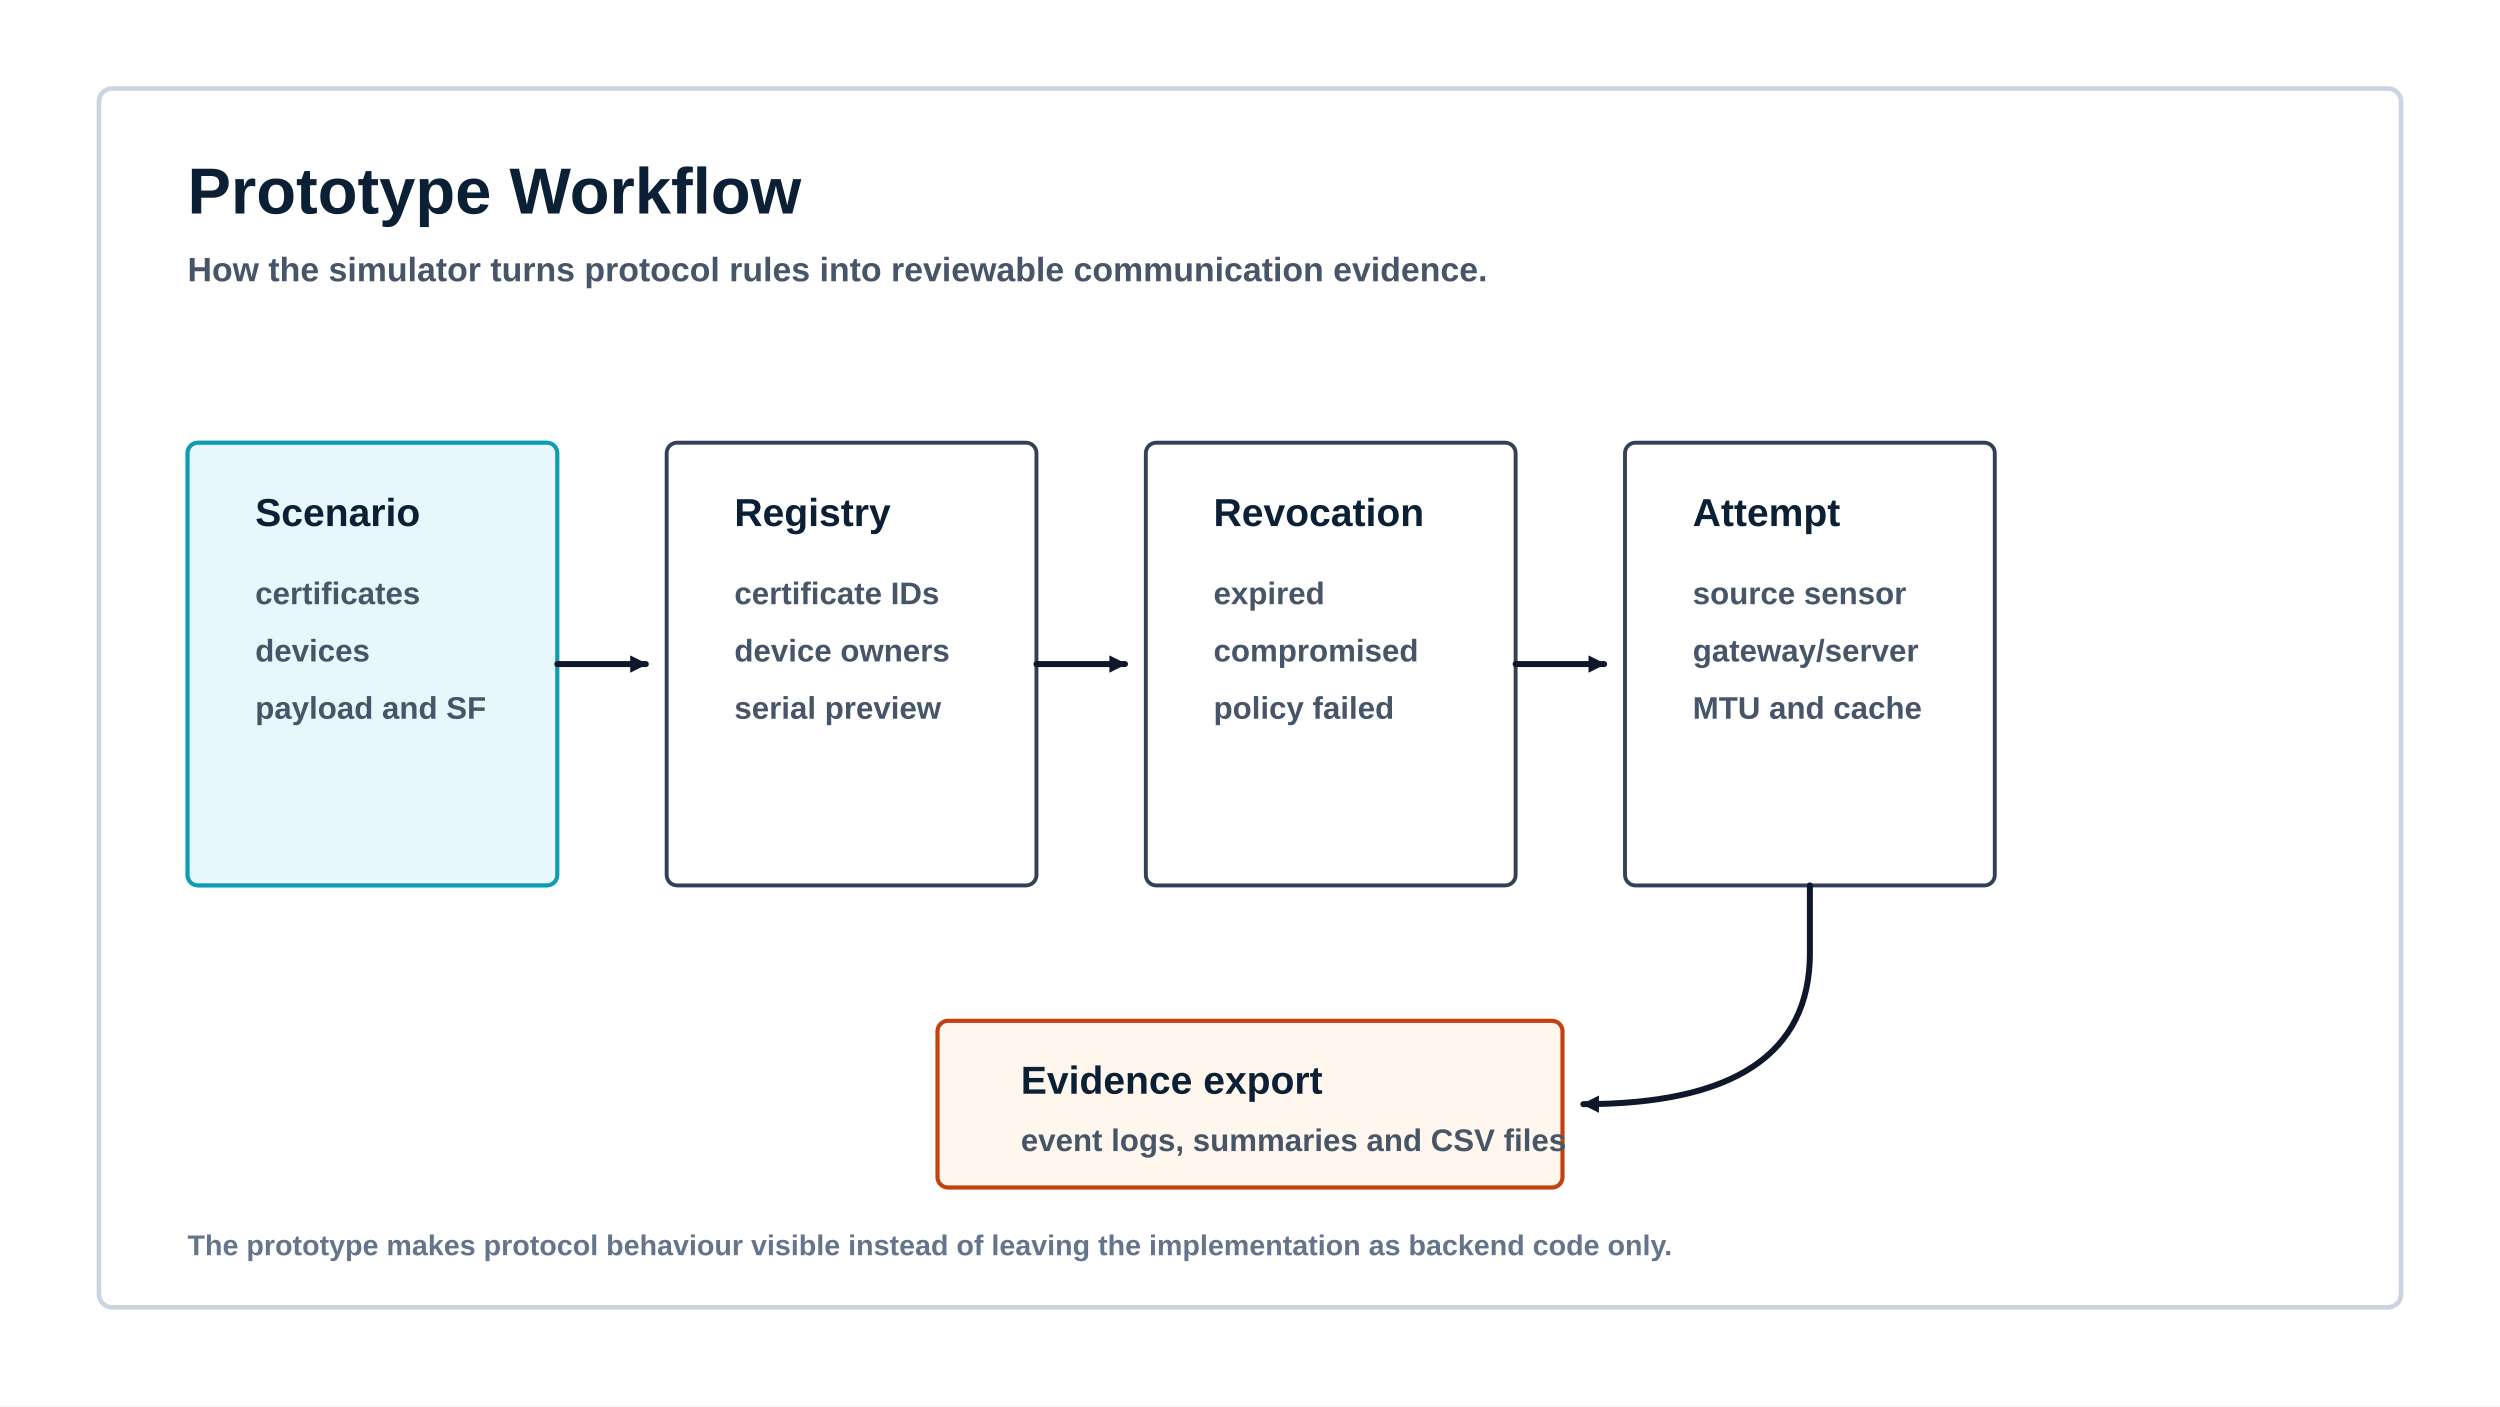
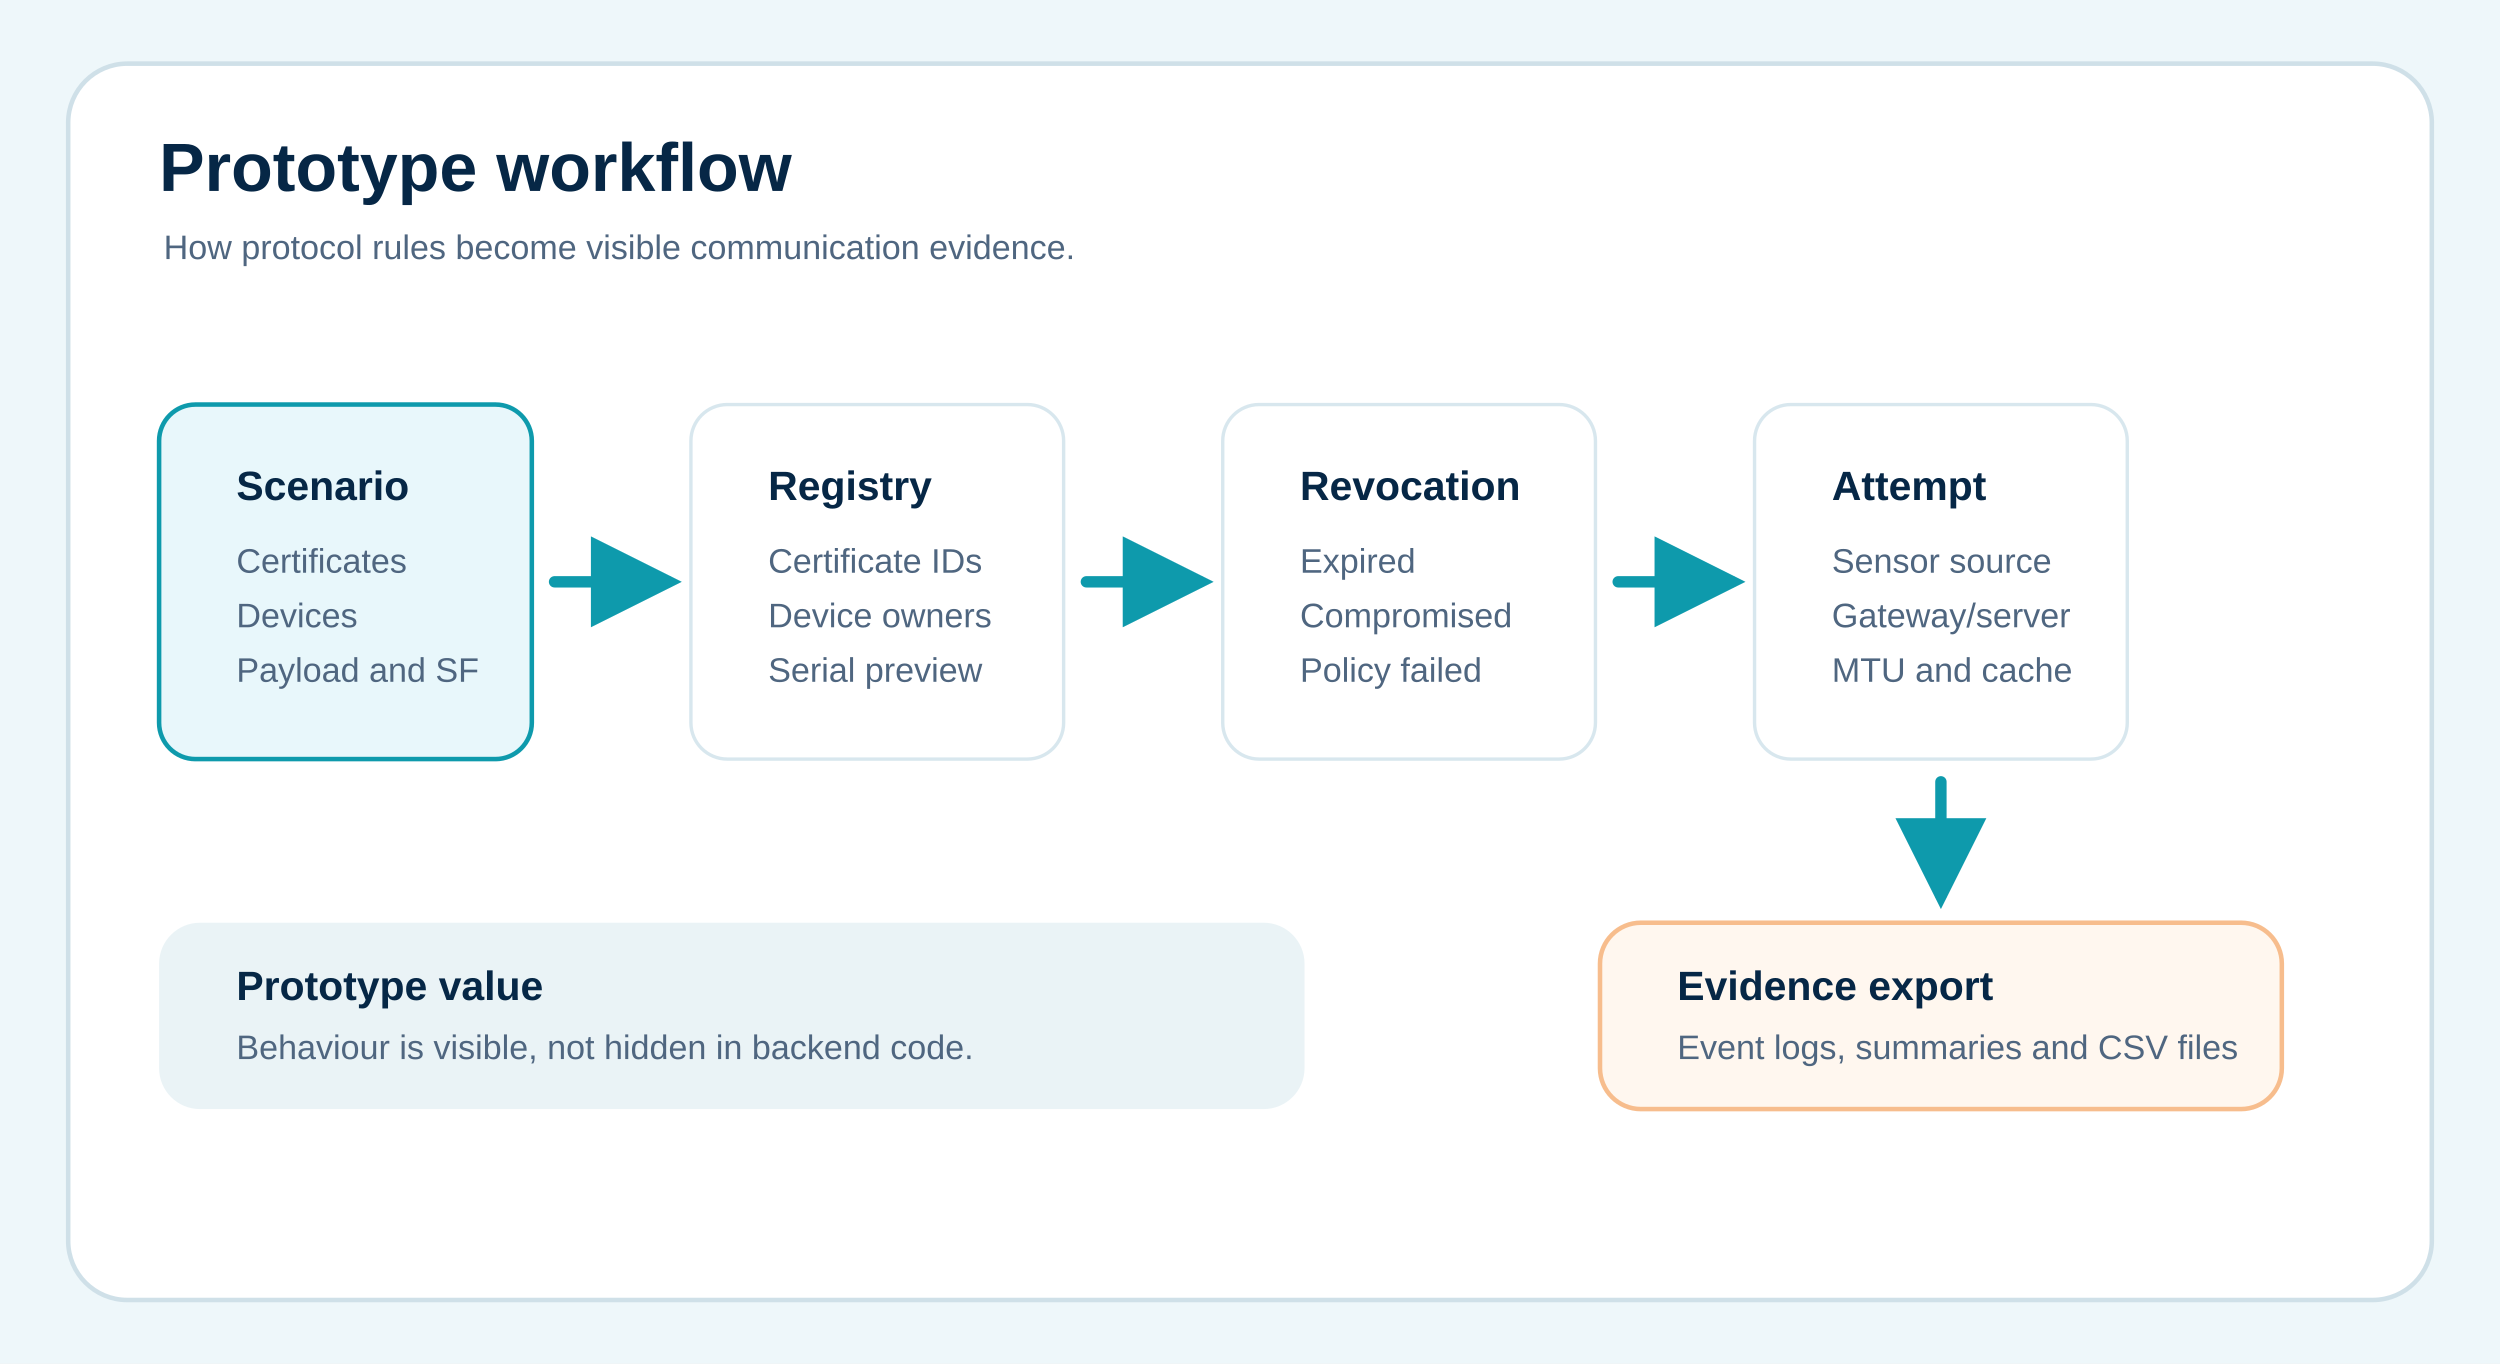
- <svg xmlns="http://www.w3.org/2000/svg" width="960" height="540" viewBox="0 0 960 540" role="img" aria-labelledby="title desc">
+ <svg xmlns="http://www.w3.org/2000/svg" viewBox="0 0 1100 600" role="img" aria-labelledby="title desc">
  <defs>
-     <marker id="arrow" viewBox="0 0 12 12" refX="10" refY="6" markerWidth="8" markerHeight="8" orient="auto" markerUnits="userSpaceOnUse">
-       <path d="M1 1L11 6L1 11Z" fill="#0f172a" />
+     <marker id="arrow" viewBox="0 0 10 10" refX="8.5" refY="5" markerWidth="8" markerHeight="8" orient="auto">
+       <path d="M0 0 L10 5 L0 10 Z" fill="#0e9aac" />
    </marker>
-     <style>
-       .title { font-family: Arial, Helvetica, sans-serif; font-size: 25px; font-weight: 700; fill: #0b1f35; }
-       .subtitle { font-family: Arial, Helvetica, sans-serif; font-size: 13px; font-weight: 600; fill: #475569; }
-       .head { font-family: Arial, Helvetica, sans-serif; font-size: 15px; font-weight: 700; fill: #0b1f35; }
-       .copy { font-family: Arial, Helvetica, sans-serif; font-size: 12px; font-weight: 600; fill: #475569; }
-       .small { font-family: Arial, Helvetica, sans-serif; font-size: 11px; font-weight: 700; fill: #64748b; }
-       .panel { fill: #ffffff; stroke: #cbd5e1; stroke-width: 1.8; }
-       .stage { fill: #ffffff; stroke: #334155; stroke-width: 1.5; }
-       .input { fill: #e8f7fb; stroke: #0e9caf; stroke-width: 1.6; }
-       .output { fill: #fff7ed; stroke: #c2410c; stroke-width: 1.6; }
-       .flow { stroke: #0f172a; stroke-width: 2.3; fill: none; stroke-linecap: round; marker-end: url(#arrow); }
-     </style>
+     <style>.bg{fill:#eef7fa}.panel{fill:#fff;stroke:#cfe0e8;stroke-width:2}.card{fill:#fff;stroke:#d8e7ee;stroke-width:1.5}.input{fill:#e8f7fb;stroke:#0e9aac;stroke-width:2}.output{fill:#fff7ef;stroke:#f7bd8d;stroke-width:2}.ink{fill:#062746;font-family:Arial,Helvetica,sans-serif;font-weight:700}.muted{fill:#4f6680;font-family:Arial,Helvetica,sans-serif}.title{font-size:30px}.label{font-size:18px}.small{font-size:15px}.tiny{font-size:13px}.line{fill:none;stroke:#0e9aac;stroke-width:5;stroke-linecap:round;stroke-linejoin:round;marker-end:url(#arrow)}.soft{fill:#eaf3f6}.dark{fill:#082744}</style>
  </defs>
-   <rect width="960" height="540" fill="#ffffff" />
-   <rect x="38" y="34" width="884" height="468" rx="5" class="panel" />
-   <text x="72" y="82" class="title">Prototype Workflow</text>
-   <text x="72" y="108" class="subtitle">How the simulator turns protocol rules into reviewable communication evidence.</text>
-   <rect x="72" y="170" width="142" height="170" rx="4" class="input" />
-   <text x="98" y="202" class="head">Scenario</text>
-   <text x="98" y="232" class="copy">certificates</text>
-   <text x="98" y="254" class="copy">devices</text>
-   <text x="98" y="276" class="copy">payload and SF</text>
-   <rect x="256" y="170" width="142" height="170" rx="4" class="stage" />
-   <text x="282" y="202" class="head">Registry</text>
-   <text x="282" y="232" class="copy">certificate IDs</text>
-   <text x="282" y="254" class="copy">device owners</text>
-   <text x="282" y="276" class="copy">serial preview</text>
-   <rect x="440" y="170" width="142" height="170" rx="4" class="stage" />
-   <text x="466" y="202" class="head">Revocation</text>
-   <text x="466" y="232" class="copy">expired</text>
-   <text x="466" y="254" class="copy">compromised</text>
-   <text x="466" y="276" class="copy">policy failed</text>
-   <rect x="624" y="170" width="142" height="170" rx="4" class="stage" />
-   <text x="650" y="202" class="head">Attempt</text>
-   <text x="650" y="232" class="copy">source sensor</text>
-   <text x="650" y="254" class="copy">gateway/server</text>
-   <text x="650" y="276" class="copy">MTU and cache</text>
-   <rect x="360" y="392" width="240" height="64" rx="4" class="output" />
-   <text x="392" y="420" class="head">Evidence export</text>
-   <text x="392" y="442" class="copy">event logs, summaries and CSV files</text>
-   <path d="M214 255H248" class="flow" />
-   <path d="M398 255H432" class="flow" />
-   <path d="M582 255H616" class="flow" />
-   <path d="M695 340V366Q695 424 608 424" class="flow" />
-   <text x="72" y="482" class="small">The prototype makes protocol behaviour visible instead of leaving the implementation as backend code only.</text>
+   <rect class="bg" width="1100" height="600" />
+   <rect class="panel" x="30" y="28" width="1040" height="544" rx="26" />
+   <text class="ink title" x="70" y="84">Prototype workflow</text>
+   <text class="muted small" x="72" y="114">How protocol rules become visible communication evidence.</text>
+   <rect class="input" x="70" y="178" width="164" height="156" rx="16" />
+   <text class="ink label" x="104" y="220">Scenario</text>
+   <text class="muted small" x="104" y="252">Certificates</text>
+   <text class="muted small" x="104" y="276">Devices</text>
+   <text class="muted small" x="104" y="300">Payload and SF</text>
+   <path class="line" d="M244 256 H294" />
+   <rect class="card" x="304" y="178" width="164" height="156" rx="16" />
+   <text class="ink label" x="338" y="220">Registry</text>
+   <text class="muted small" x="338" y="252">Certificate IDs</text>
+   <text class="muted small" x="338" y="276">Device owners</text>
+   <text class="muted small" x="338" y="300">Serial preview</text>
+   <path class="line" d="M478 256 H528" />
+   <rect class="card" x="538" y="178" width="164" height="156" rx="16" />
+   <text class="ink label" x="572" y="220">Revocation</text>
+   <text class="muted small" x="572" y="252">Expired</text>
+   <text class="muted small" x="572" y="276">Compromised</text>
+   <text class="muted small" x="572" y="300">Policy failed</text>
+   <path class="line" d="M712 256 H762" />
+   <rect class="card" x="772" y="178" width="164" height="156" rx="16" />
+   <text class="ink label" x="806" y="220">Attempt</text>
+   <text class="muted small" x="806" y="252">Sensor source</text>
+   <text class="muted small" x="806" y="276">Gateway/server</text>
+   <text class="muted small" x="806" y="300">MTU and cache</text>
+   <path class="line" d="M854 344 V394" />
+   <rect class="output" x="704" y="406" width="300" height="82" rx="18" />
+   <text class="ink label" x="738" y="440">Evidence export</text>
+   <text class="muted small" x="738" y="466">Event logs, summaries and CSV files</text>
+   <rect class="soft" x="70" y="406" width="504" height="82" rx="18" />
+   <text class="ink label" x="104" y="440">Prototype value</text>
+   <text class="muted small" x="104" y="466">Behaviour is visible, not hidden in backend code.</text>
</svg>
